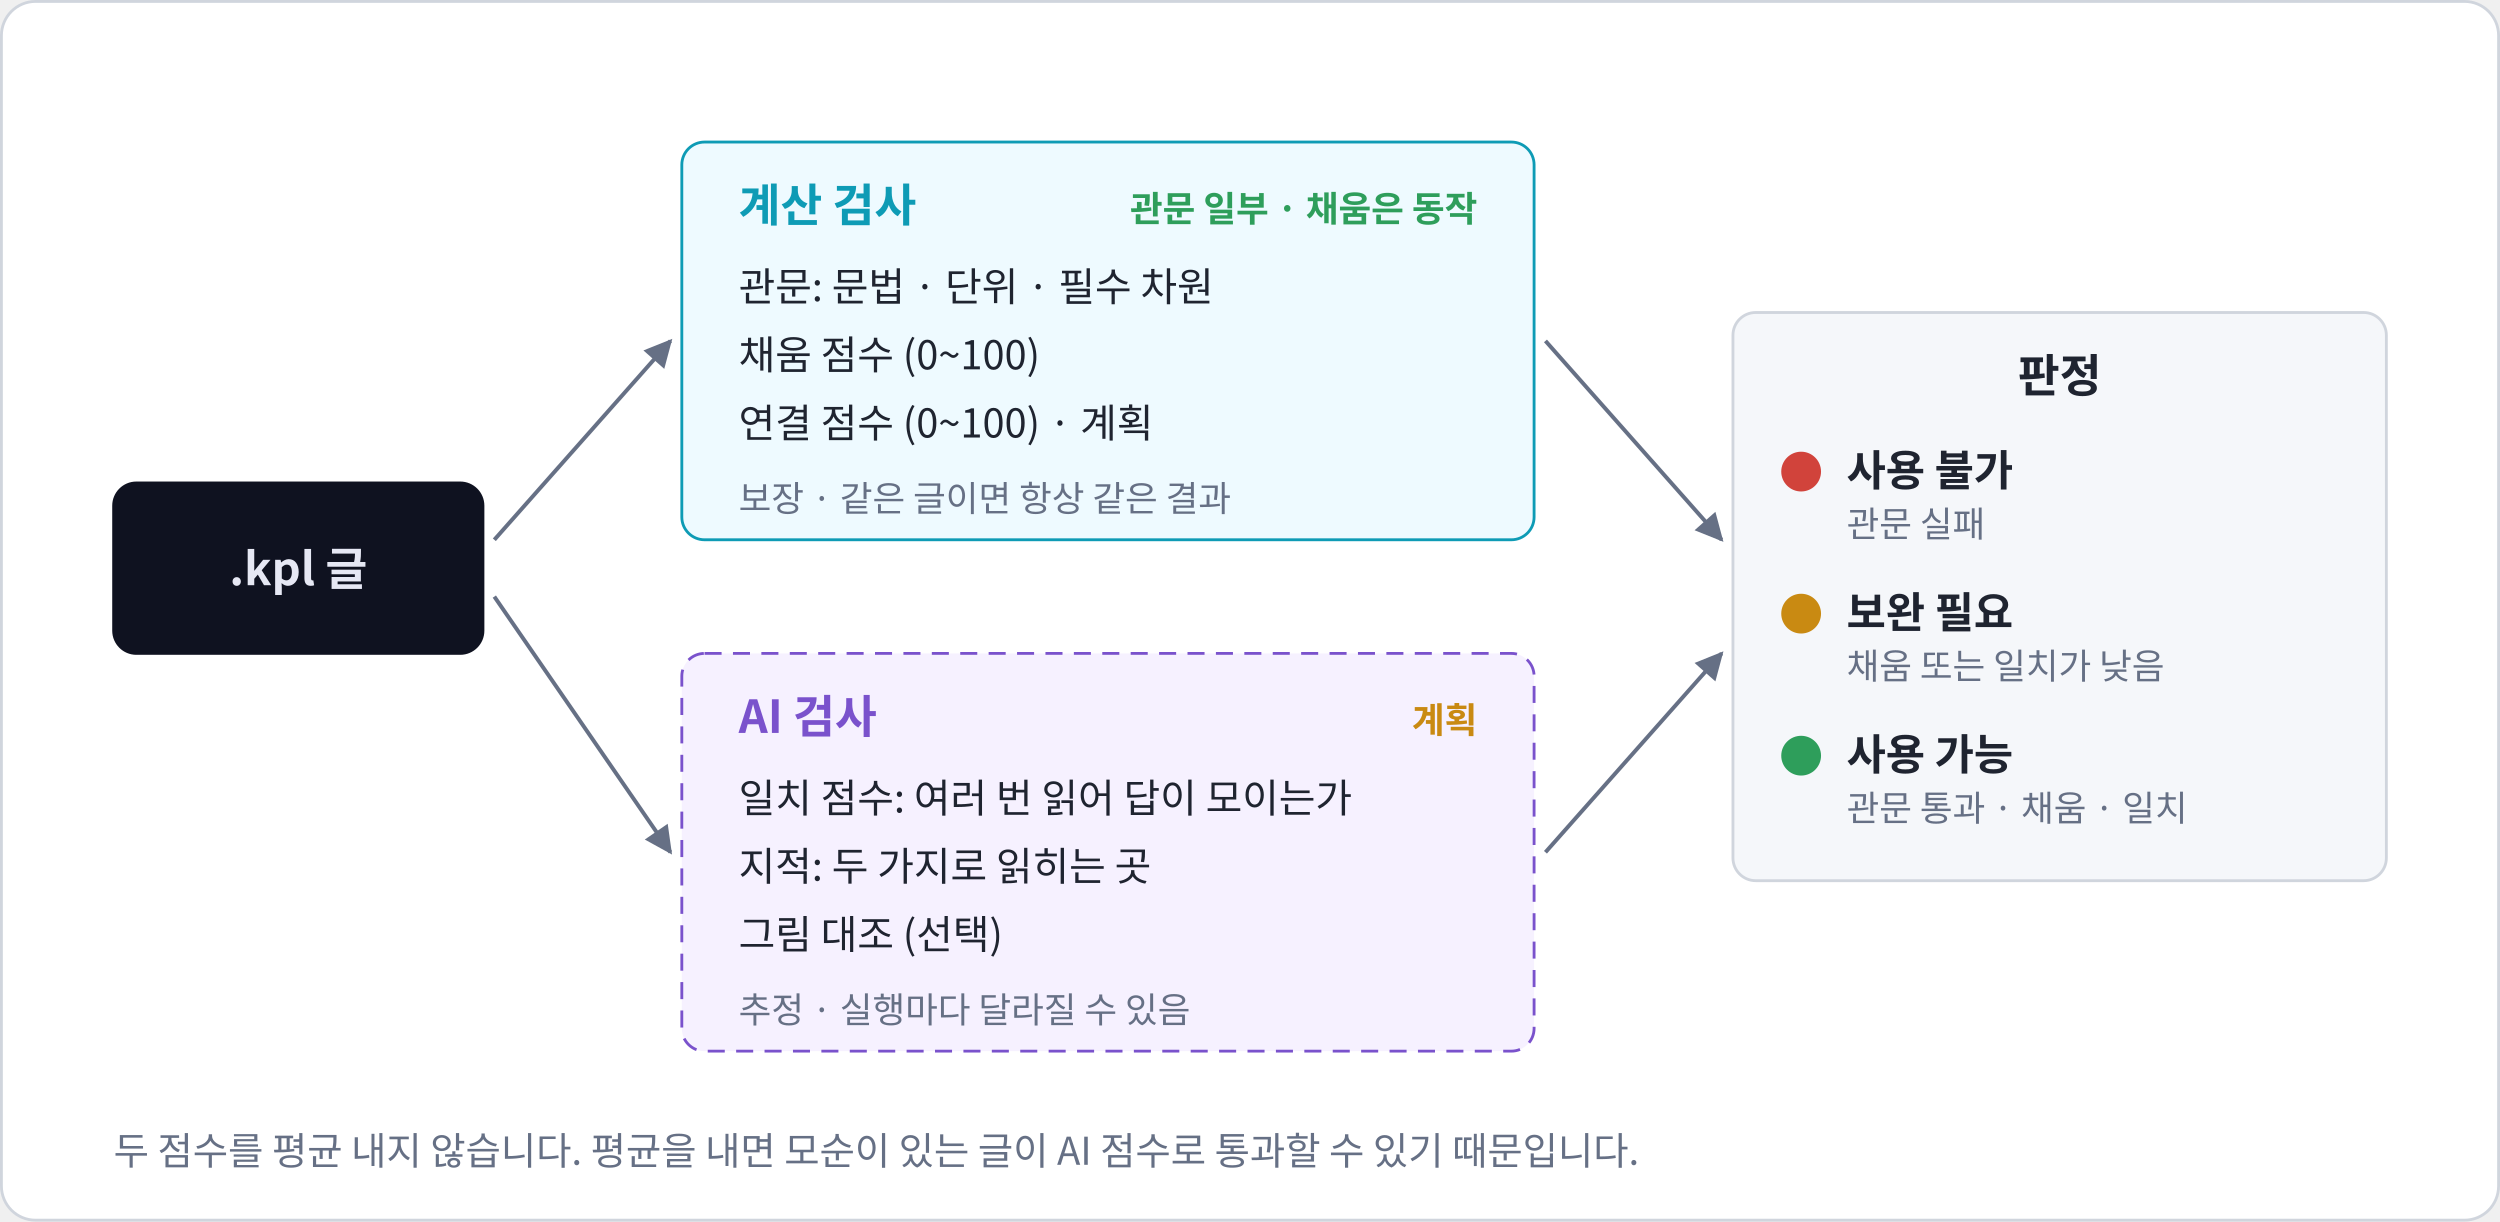
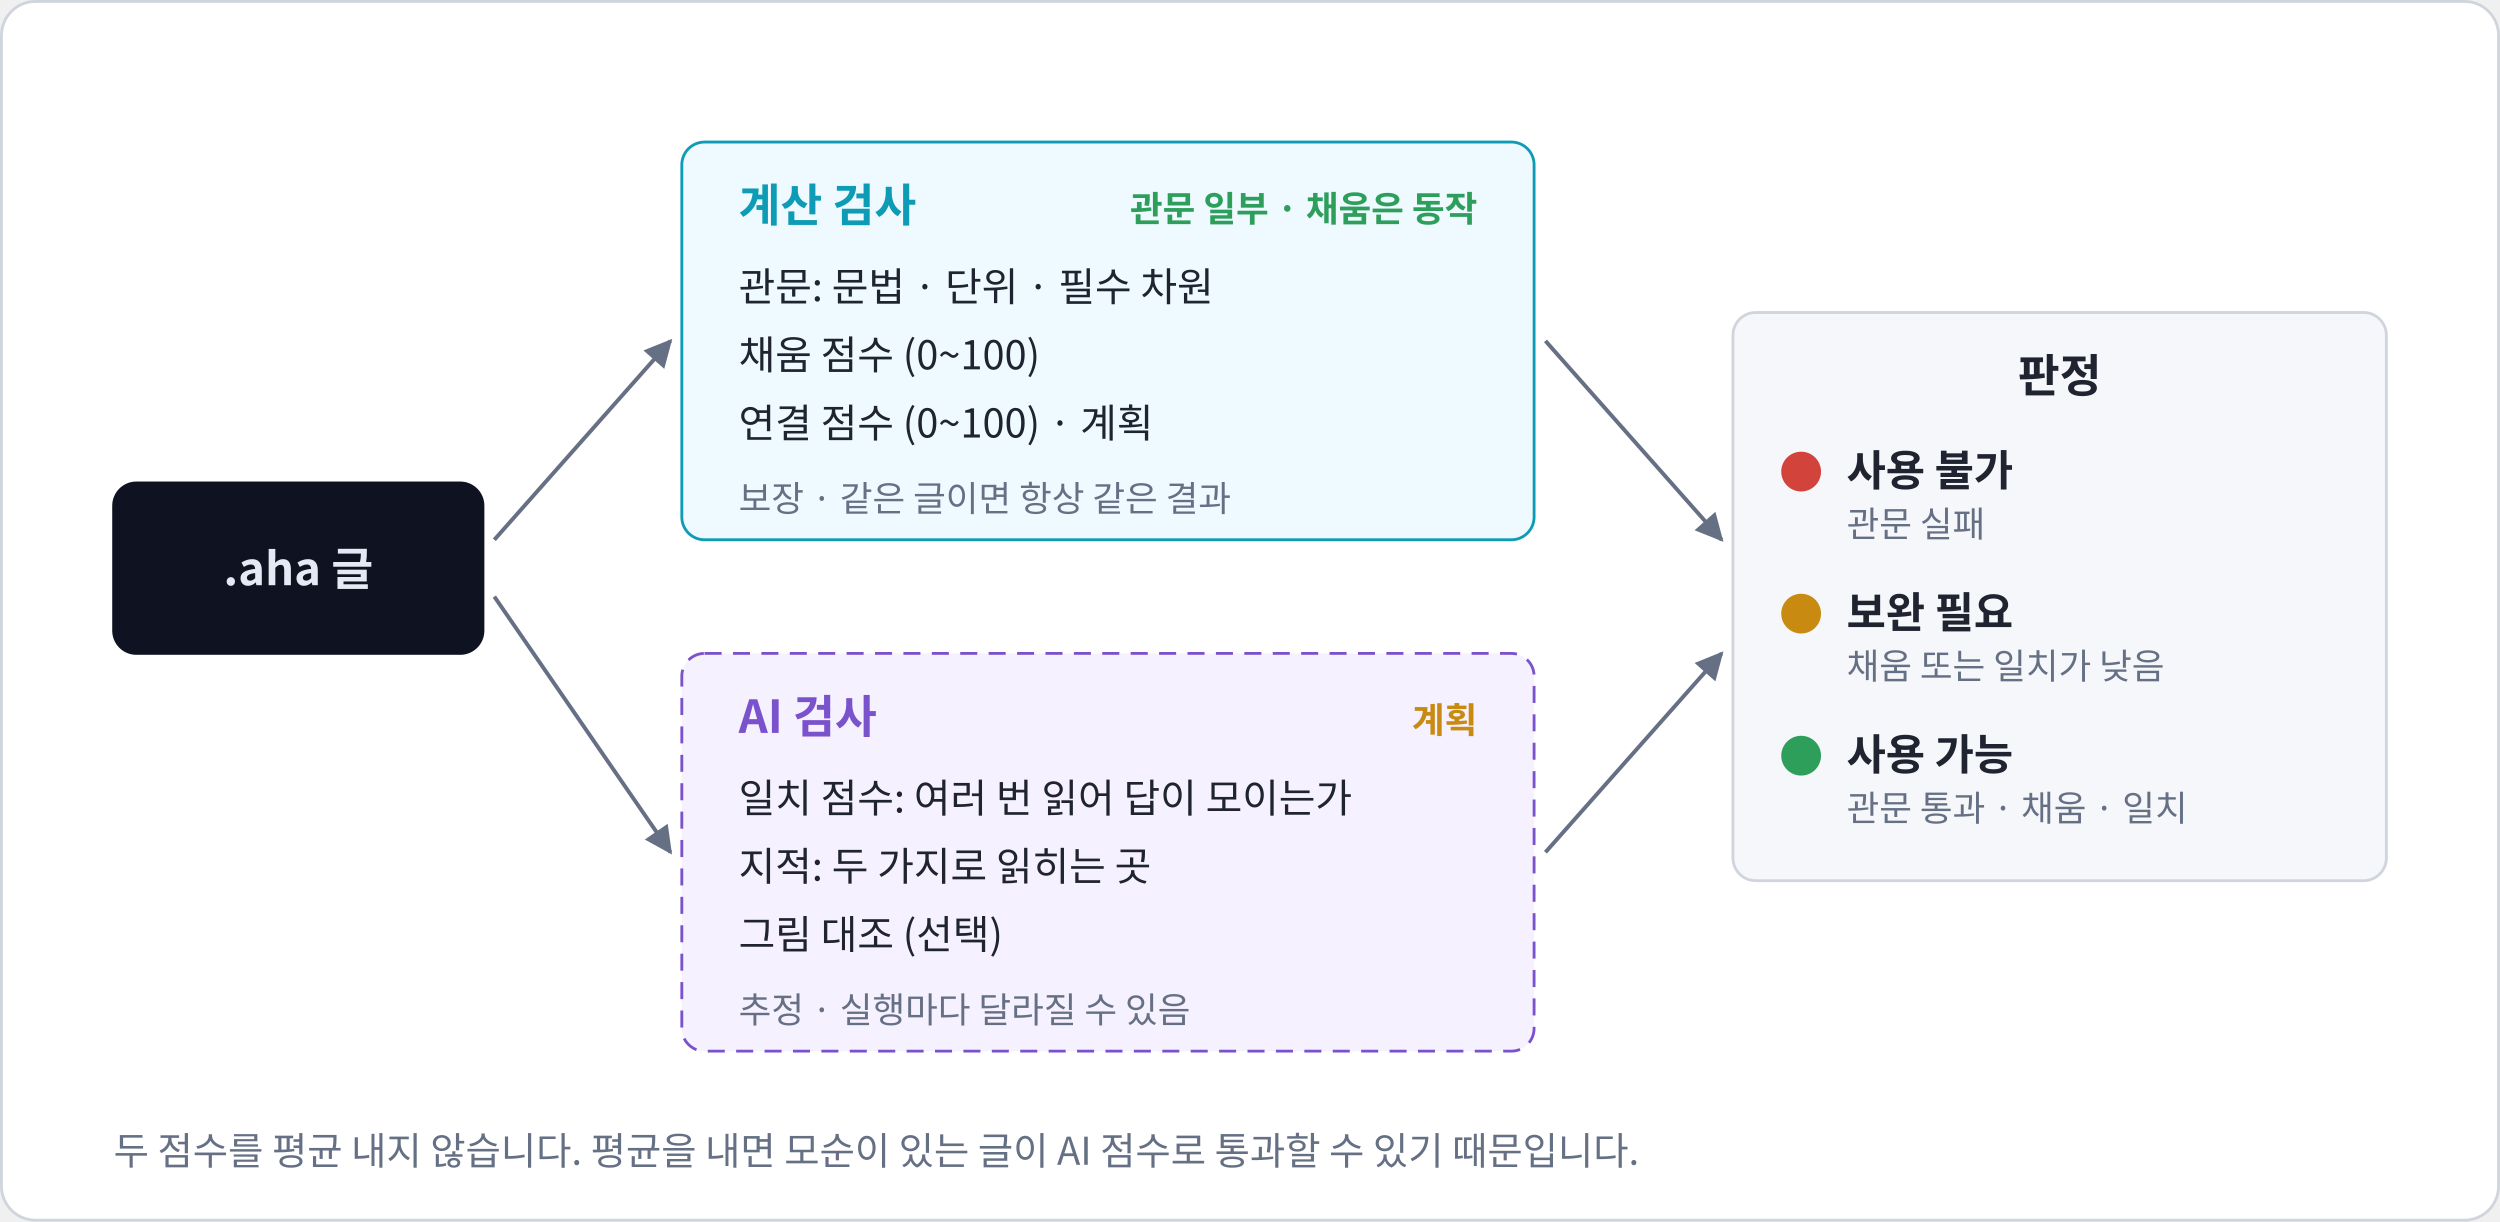
<svg xmlns="http://www.w3.org/2000/svg" viewBox="0 0 880 430" width="880" height="430" role="img" aria-label="계산 검사와 AI 검사를 나란히 두고, 점수를 섞지 않고 판정한다">
  <defs>
    <marker id="a" viewBox="0 0 10 10" refX="9" refY="5" markerWidth="7" markerHeight="7" orient="auto-start-reverse">
      <path d="M0 0L10 5L0 10z" fill="#667085" />
    </marker>
  </defs>
  <rect x="0.5" y="0.5" width="879" height="429" rx="12" fill="#ffffff" stroke="#d0d5dd" />
  <rect x="40" y="170" width="130" height="60" rx="8" fill="#0f1220" stroke="#0f1220" stroke-width="1" />
-   <text x="105" y="206" font-size="16" fill="#e6e8f4" text-anchor="middle" font-weight="700" font-family="'Malgun Gothic','Apple SD Gothic Neo','Noto Sans KR','Noto Sans CJK KR',system-ui,sans-serif" xml:space="preserve">.kpl 글</text>
+   <text x="105" y="206" font-size="16" fill="#e6e8f4" text-anchor="middle" font-weight="700" font-family="'Malgun Gothic','Apple SD Gothic Neo','Noto Sans KR','Noto Sans CJK KR',system-ui,sans-serif" xml:space="preserve">.aha 글</text>
  <line x1="174" y1="190" x2="236" y2="120" stroke="#667085" stroke-width="1.4" marker-end="url(#a)" />
  <line x1="174" y1="210" x2="236" y2="300" stroke="#667085" stroke-width="1.4" marker-end="url(#a)" />
  <rect x="240" y="50" width="300" height="140" rx="8" fill="#eefaff" stroke="#0e9bb5" stroke-width="1" />
  <text x="260" y="78" font-size="16" fill="#0e9bb5" text-anchor="start" font-weight="700" font-family="'Malgun Gothic','Apple SD Gothic Neo','Noto Sans KR','Noto Sans CJK KR',system-ui,sans-serif" xml:space="preserve">계산 검사</text>
  <text x="520" y="78" font-size="12.5" fill="#2e9e5b" text-anchor="end" font-weight="700" font-family="'Malgun Gothic','Apple SD Gothic Neo','Noto Sans KR','Noto Sans CJK KR',system-ui,sans-serif" xml:space="preserve">관문 일부 · 채움은 동작</text>
  <text x="260" y="106" font-size="14" fill="#1f2430" text-anchor="start" font-weight="400" font-family="'Malgun Gothic','Apple SD Gothic Neo','Noto Sans KR','Noto Sans CJK KR',system-ui,sans-serif" xml:space="preserve">관문: 문법 · 단위 · 필수 차원</text>
  <text x="260" y="130" font-size="14" fill="#1f2430" text-anchor="start" font-weight="400" font-family="'Malgun Gothic','Apple SD Gothic Neo','Noto Sans KR','Noto Sans CJK KR',system-ui,sans-serif" xml:space="preserve">채움 점수 (0~100)</text>
  <text x="260" y="154" font-size="14" fill="#1f2430" text-anchor="start" font-weight="400" font-family="'Malgun Gothic','Apple SD Gothic Neo','Noto Sans KR','Noto Sans CJK KR',system-ui,sans-serif" xml:space="preserve">연결 점수 (0~100) · 계획</text>
  <text x="260" y="180" font-size="12.5" fill="#667085" text-anchor="start" font-weight="400" font-family="'Malgun Gothic','Apple SD Gothic Neo','Noto Sans KR','Noto Sans CJK KR',system-ui,sans-serif" xml:space="preserve">보장 · 같은 글이면 항상 같은 결과</text>
  <rect x="240" y="230" width="300" height="140" rx="8" fill="#f6f1ff" stroke="#7a52cc" stroke-width="1" stroke-dasharray="6 4" />
  <text x="260" y="258" font-size="16" fill="#7a52cc" text-anchor="start" font-weight="700" font-family="'Malgun Gothic','Apple SD Gothic Neo','Noto Sans KR','Noto Sans CJK KR',system-ui,sans-serif" xml:space="preserve">AI 검사</text>
  <text x="520" y="258" font-size="12.5" fill="#c98a12" text-anchor="end" font-weight="700" font-family="'Malgun Gothic','Apple SD Gothic Neo','Noto Sans KR','Noto Sans CJK KR',system-ui,sans-serif" xml:space="preserve">계획</text>
  <text x="260" y="286" font-size="14" fill="#1f2430" text-anchor="start" font-weight="400" font-family="'Malgun Gothic','Apple SD Gothic Neo','Noto Sans KR','Noto Sans CJK KR',system-ui,sans-serif" xml:space="preserve">일치 점수: 여러 번 읽어 답이 모이는가</text>
  <text x="260" y="310" font-size="14" fill="#1f2430" text-anchor="start" font-weight="400" font-family="'Malgun Gothic','Apple SD Gothic Neo','Noto Sans KR','Noto Sans CJK KR',system-ui,sans-serif" xml:space="preserve">지적: 두 가지로 읽히는 곳</text>
  <text x="260" y="334" font-size="14" fill="#1f2430" text-anchor="start" font-weight="400" font-family="'Malgun Gothic','Apple SD Gothic Neo','Noto Sans KR','Noto Sans CJK KR',system-ui,sans-serif" xml:space="preserve">그림 대조 (선택)</text>
  <text x="260" y="360" font-size="12.5" fill="#667085" text-anchor="start" font-weight="400" font-family="'Malgun Gothic','Apple SD Gothic Neo','Noto Sans KR','Noto Sans CJK KR',system-ui,sans-serif" xml:space="preserve">추정 · 실행마다 달라질 수 있음</text>
  <line x1="544" y1="120" x2="606" y2="190" stroke="#667085" stroke-width="1.4" marker-end="url(#a)" />
  <line x1="544" y1="300" x2="606" y2="230" stroke="#667085" stroke-width="1.4" marker-end="url(#a)" />
  <rect x="610" y="110" width="230" height="200" rx="8" fill="#f5f7fa" stroke="#d0d5dd" stroke-width="1" />
  <text x="725" y="138" font-size="16" fill="#1f2430" text-anchor="middle" font-weight="700" font-family="'Malgun Gothic','Apple SD Gothic Neo','Noto Sans KR','Noto Sans CJK KR',system-ui,sans-serif" xml:space="preserve">판정</text>
  <circle cx="634" cy="166" r="7" fill="#d1433b" stroke="none" stroke-width="0" />
  <text x="650" y="171" font-size="15" fill="#1f2430" text-anchor="start" font-weight="700" font-family="'Malgun Gothic','Apple SD Gothic Neo','Noto Sans KR','Noto Sans CJK KR',system-ui,sans-serif" xml:space="preserve">사용 불가</text>
  <text x="650" y="189" font-size="12.5" fill="#667085" text-anchor="start" font-weight="400" font-family="'Malgun Gothic','Apple SD Gothic Neo','Noto Sans KR','Noto Sans CJK KR',system-ui,sans-serif" xml:space="preserve">관문 실패</text>
  <circle cx="634" cy="216" r="7" fill="#c98a12" stroke="none" stroke-width="0" />
  <text x="650" y="221" font-size="15" fill="#1f2430" text-anchor="start" font-weight="700" font-family="'Malgun Gothic','Apple SD Gothic Neo','Noto Sans KR','Noto Sans CJK KR',system-ui,sans-serif" xml:space="preserve">보완 필요</text>
  <text x="650" y="239" font-size="12.5" fill="#667085" text-anchor="start" font-weight="400" font-family="'Malgun Gothic','Apple SD Gothic Neo','Noto Sans KR','Noto Sans CJK KR',system-ui,sans-serif" xml:space="preserve">채움 또는 일치가 낮음</text>
  <circle cx="634" cy="266" r="7" fill="#2e9e5b" stroke="none" stroke-width="0" />
  <text x="650" y="271" font-size="15" fill="#1f2430" text-anchor="start" font-weight="700" font-family="'Malgun Gothic','Apple SD Gothic Neo','Noto Sans KR','Noto Sans CJK KR',system-ui,sans-serif" xml:space="preserve">사용 가능</text>
  <text x="650" y="289" font-size="12.5" fill="#667085" text-anchor="start" font-weight="400" font-family="'Malgun Gothic','Apple SD Gothic Neo','Noto Sans KR','Noto Sans CJK KR',system-ui,sans-serif" xml:space="preserve">관문 통과 · 채움 · 일치</text>
  <text x="40" y="410" font-size="13.5" fill="#667085" text-anchor="start" font-weight="400" font-family="'Malgun Gothic','Apple SD Gothic Neo','Noto Sans KR','Noto Sans CJK KR',system-ui,sans-serif" xml:space="preserve">두 점수를 평균 내지 않습니다. 평균을 내면 모순이 있는 글이 AI 점수로 통과할 수 있기 때문입니다.</text>
</svg>
